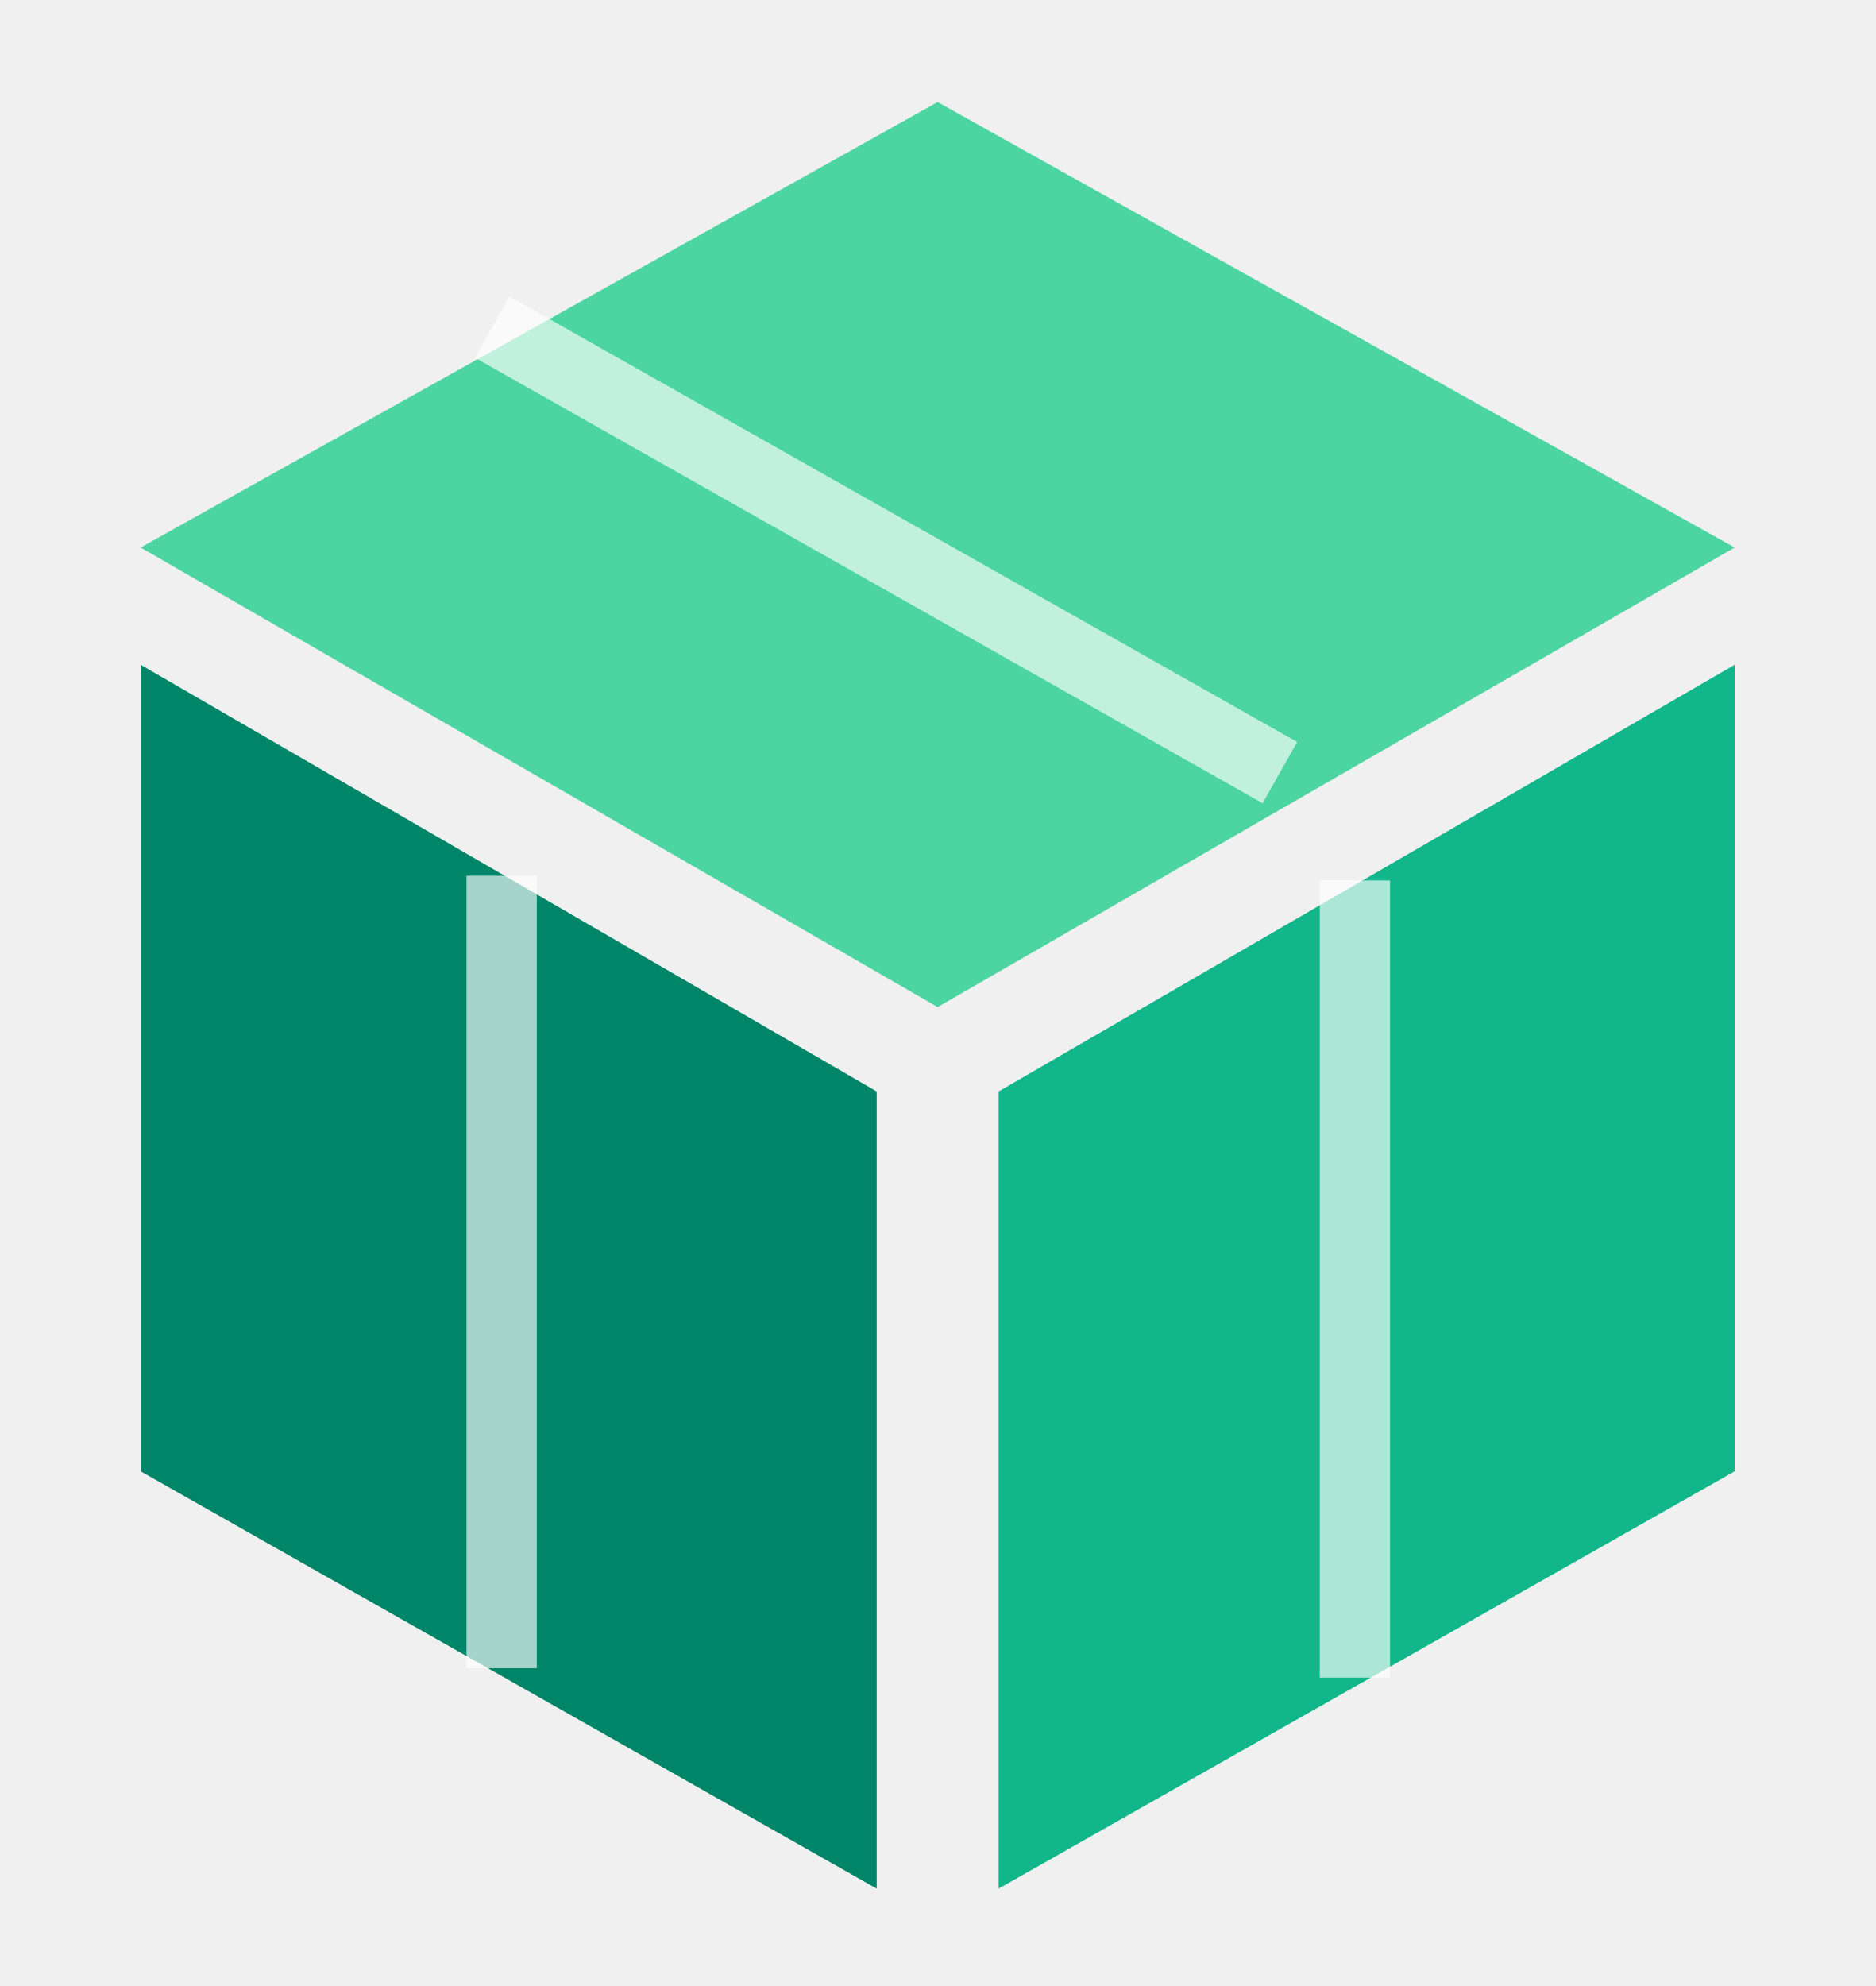
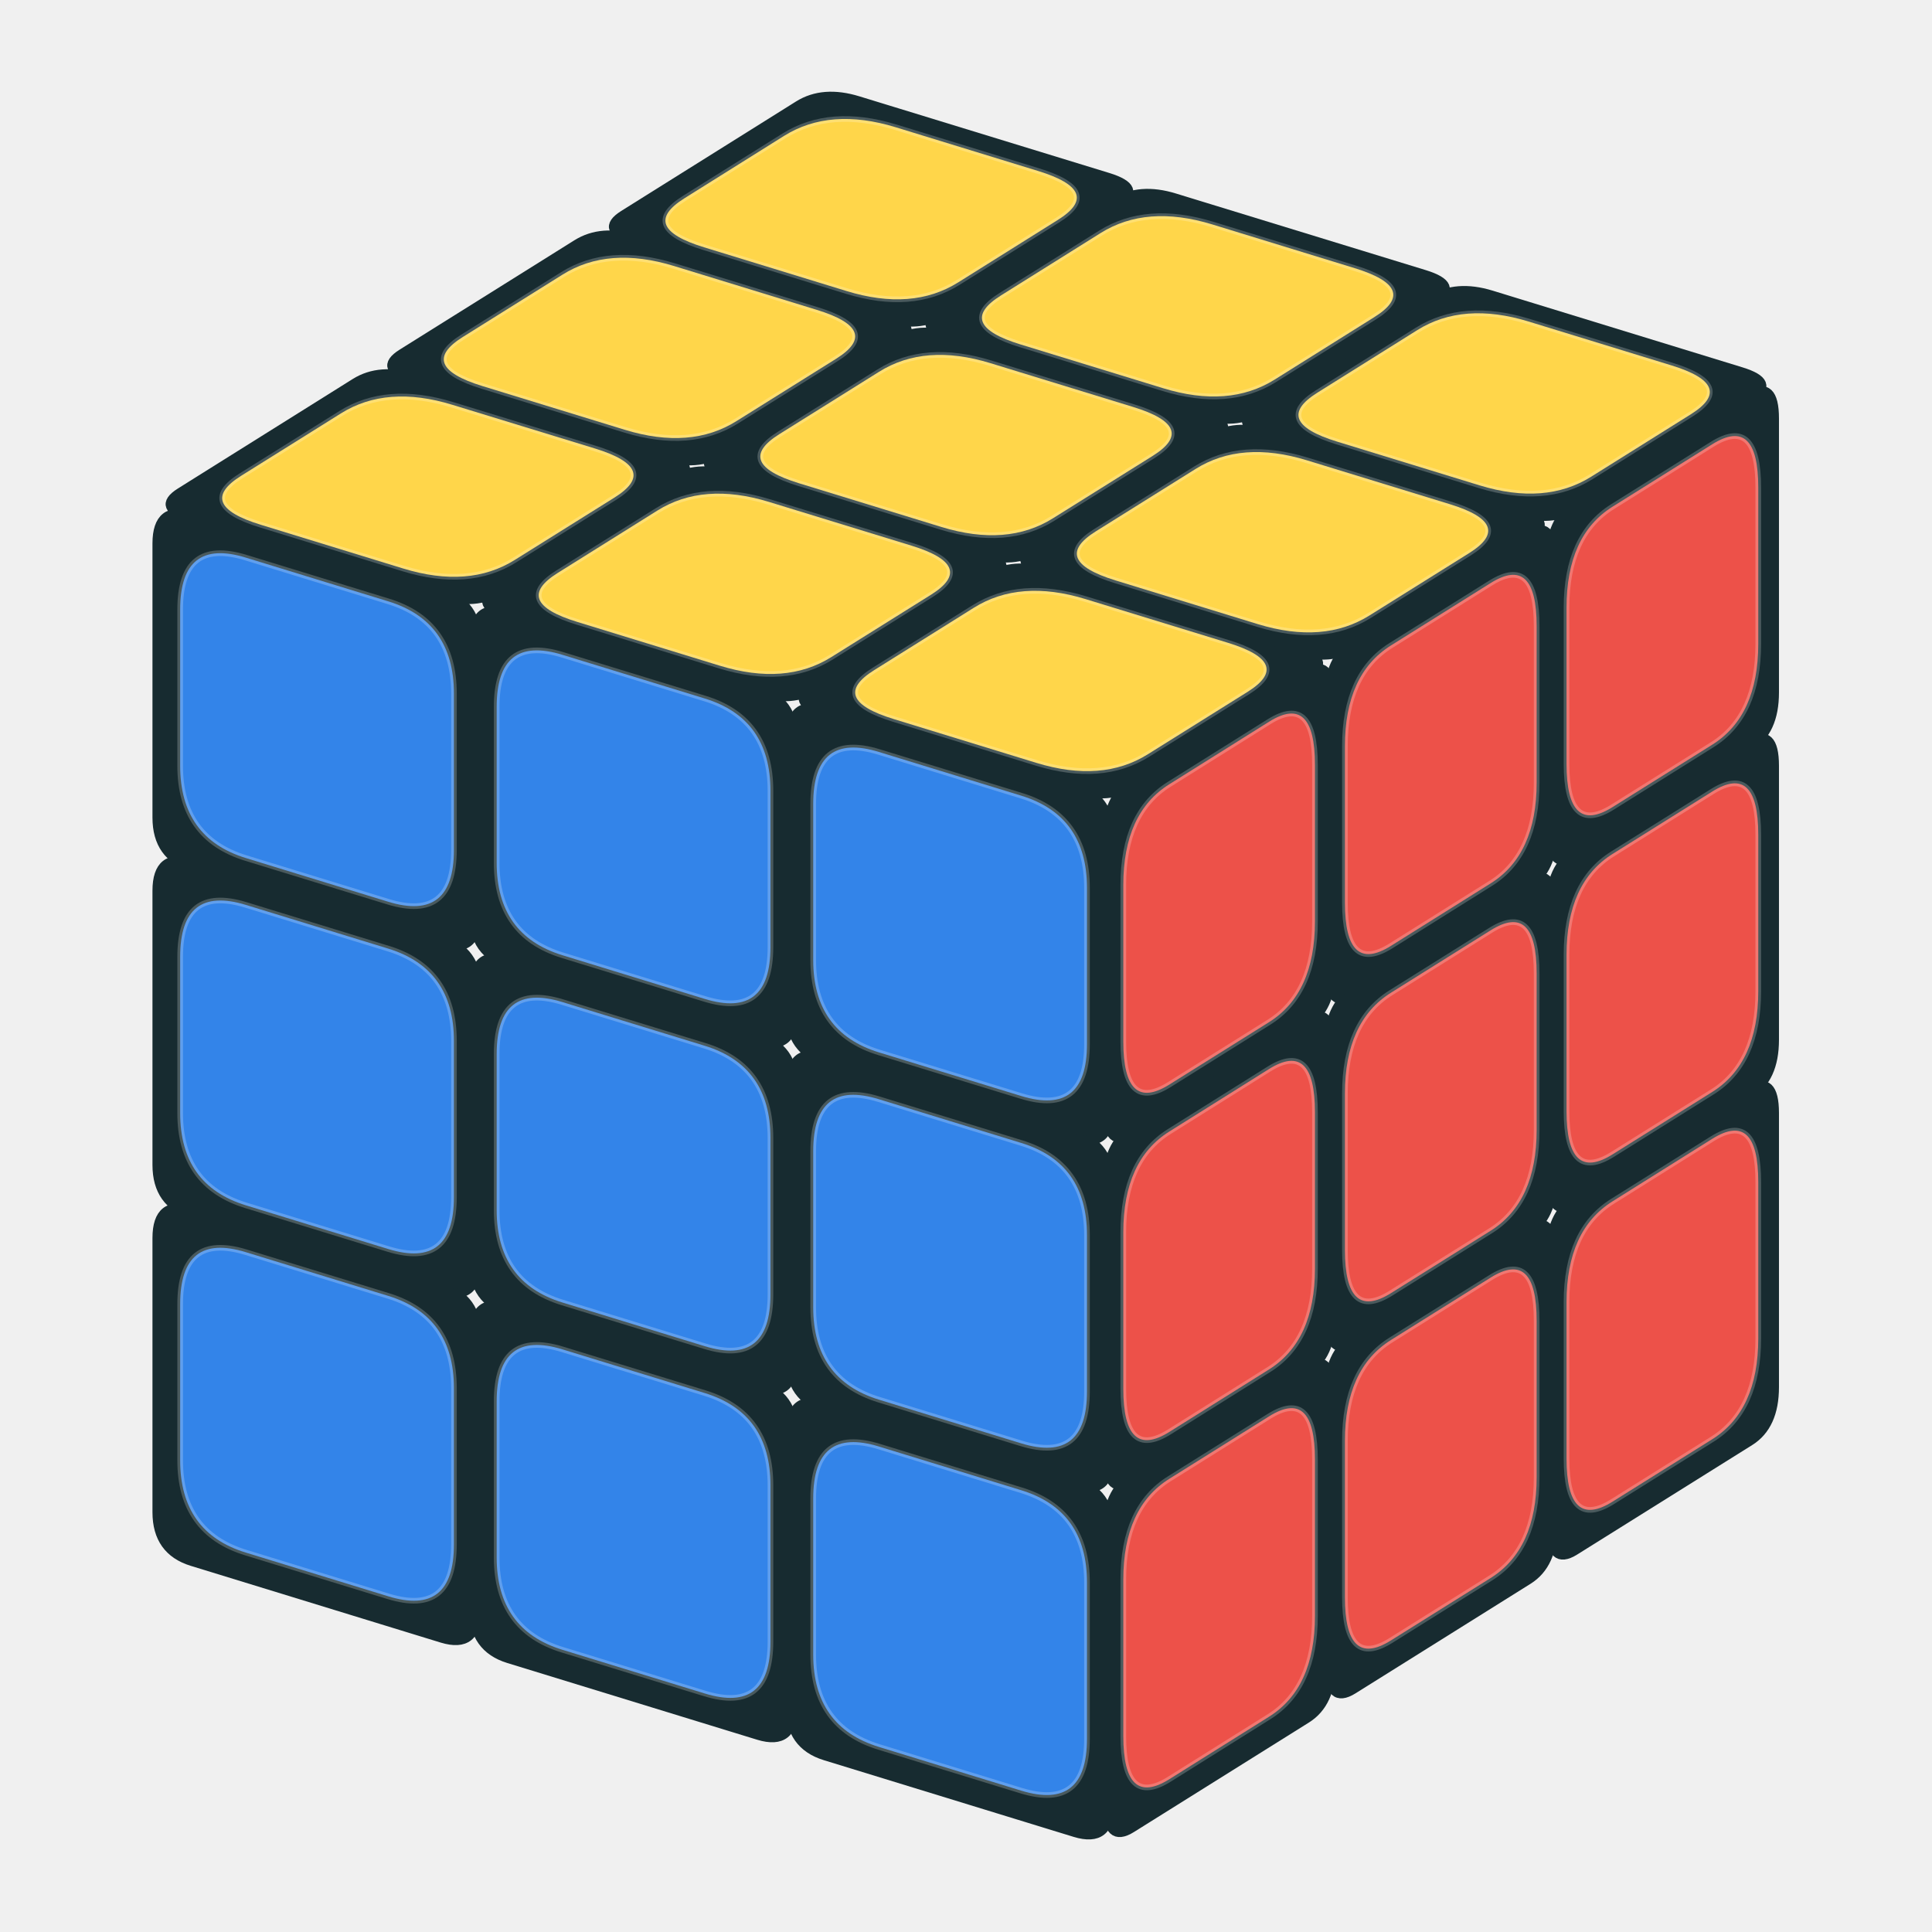
- <svg xmlns="http://www.w3.org/2000/svg" viewBox="0 0 40 42" width="34" height="36" fill="none" aria-hidden="true">
-   <path d="m20 2 17 9.5-17 9.8-17-9.8Z" fill="#4cd4a1" />
-   <path d="m3 14 15.7 9.1v17L3 31.2Z" fill="#008568" />
-   <path d="M37 14v17.2l-15.7 8.9v-17Z" fill="#11b78a" />
-   <path d="m10.5 6.8 16.8 9.5m-16.6 2.2v16.9m18.2-16.8v17" stroke="#fff" stroke-opacity=".65" stroke-width="1.5" />
+ <svg xmlns="http://www.w3.org/2000/svg" class="cube-render" role="img" aria-label="Cubo 3D" viewBox="0 -10 240 240">
+   <g data-sticker="0">
+     <path d="M106.62 2.50 Q102.25 1.15 99.18 3.07 L77.45 16.68 Q74.39 18.60 78.76 19.94 L109.80 29.47 Q114.18 30.81 117.24 28.89 L138.97 15.29 Q142.04 13.37 137.66 12.02 L106.62 2.50Z" fill="#172b30" stroke="#172b30" stroke-width="1.1" />
+     <path d="M111.28 5.81 Q103.11 3.31 97.40 6.88 L85.01 14.64 Q79.30 18.22 87.46 20.72 L105.15 26.15 Q113.31 28.66 119.03 25.08 L131.41 17.32 Q137.13 13.75 128.96 11.24 L111.28 5.81Z" fill="#ffd64a" stroke="#ffffff" stroke-opacity=".22" stroke-width=".7" />
+   </g>
+   <g data-sticker="17">
+     <path d="M220.44 162.31 Q220.44 167.12 217.38 169.04 L195.64 182.64 Q192.58 184.56 192.58 179.76 L192.58 145.70 Q192.58 140.90 195.64 138.98 L217.38 125.38 Q220.44 123.46 220.44 128.26 L220.44 162.31Z" fill="#172b30" stroke="#172b30" stroke-width="1.1" />
+     <path d="M218.42 156.26 Q218.42 165.21 212.70 168.79 L200.32 176.54 Q194.60 180.12 194.60 171.17 L194.60 151.76 Q194.60 142.81 200.32 139.23 L212.70 131.47 Q218.42 127.90 218.42 136.85 L218.42 156.26Z" fill="#ed5149" stroke="#ffffff" stroke-opacity=".22" stroke-width=".7" />
+   </g>
+   <g data-sticker="1">
+     <path d="M145.94 14.57 Q141.57 13.22 138.50 15.14 L116.77 28.75 Q113.71 30.67 118.08 32.01 L149.12 41.54 Q153.50 42.88 156.56 40.96 L178.29 27.35 Q181.36 25.44 176.98 24.09 L145.94 14.57Z" fill="#172b30" stroke="#172b30" stroke-width="1.1" />
+     <path d="M150.60 17.88 Q142.43 15.38 136.72 18.95 L124.33 26.71 Q118.62 30.29 126.78 32.79 L144.47 38.22 Q152.63 40.73 158.35 37.15 L170.73 29.39 Q176.44 25.82 168.28 23.31 L150.60 17.88Z" fill="#ffd64a" stroke="#ffffff" stroke-opacity=".22" stroke-width=".7" />
+   </g>
+   <g data-sticker="14">
+     <path d="M220.44 119.17 Q220.44 123.98 217.38 125.89 L195.64 139.50 Q192.58 141.42 192.58 136.62 L192.58 102.56 Q192.58 97.76 195.64 95.84 L217.38 82.23 Q220.44 80.32 220.44 85.12 L220.44 119.17Z" fill="#172b30" stroke="#172b30" stroke-width="1.1" />
+     <path d="M218.42 113.12 Q218.42 122.07 212.70 125.65 L200.32 133.40 Q194.60 136.98 194.60 128.02 L194.60 108.62 Q194.60 99.66 200.32 96.08 L212.70 88.33 Q218.42 84.75 218.42 93.71 L218.42 113.12Z" fill="#ed5149" stroke="#ffffff" stroke-opacity=".22" stroke-width=".7" />
+   </g>
+   <g data-sticker="24">
+     <path d="M23.86 183.99 Q19.49 182.65 19.49 177.85 L19.49 143.79 Q19.49 138.99 23.86 140.33 L54.90 149.86 Q59.28 151.20 59.28 156.01 L59.28 190.06 Q59.28 194.86 54.90 193.52 L23.86 183.99Z" fill="#172b30" stroke="#172b30" stroke-width="1.1" />
+     <path d="M30.54 182.87 Q22.38 180.37 22.38 171.41 L22.38 152.01 Q22.38 143.05 30.54 145.55 L48.23 150.98 Q56.39 153.49 56.39 162.44 L56.39 181.85 Q56.39 190.81 48.23 188.30 L30.54 182.87Z" fill="#3384e9" stroke="#ffffff" stroke-opacity=".22" stroke-width=".7" />
+   </g>
+   <g data-sticker="3">
+     <path d="M79.09 19.73 Q74.72 18.39 71.65 20.31 L49.92 33.91 Q46.85 35.83 51.23 37.18 L82.27 46.70 Q86.65 48.05 89.71 46.13 L111.44 32.52 Q114.51 30.60 110.13 29.26 L79.09 19.73Z" fill="#172b30" stroke="#172b30" stroke-width="1.1" />
+     <path d="M83.75 23.05 Q75.58 20.54 69.87 24.12 L57.48 31.87 Q51.77 35.45 59.93 37.96 L77.62 43.39 Q85.78 45.89 91.49 42.31 L103.88 34.56 Q109.59 30.98 101.43 28.48 L83.75 23.05Z" fill="#ffd64a" stroke="#ffffff" stroke-opacity=".22" stroke-width=".7" />
+   </g>
+   <g data-sticker="16">
+     <path d="M192.91 179.55 Q192.91 184.35 189.85 186.27 L168.11 199.88 Q165.05 201.80 165.05 196.99 L165.05 162.94 Q165.05 158.14 168.11 156.22 L189.85 142.61 Q192.91 140.69 192.91 145.50 L192.91 179.55Z" fill="#172b30" stroke="#172b30" stroke-width="1.1" />
+     <path d="M190.89 173.49 Q190.89 182.45 185.17 186.03 L172.79 193.78 Q167.07 197.36 167.07 188.40 L167.07 169.00 Q167.07 160.04 172.79 156.46 L185.17 148.71 Q190.89 145.13 190.89 154.09 L190.89 173.49Z" fill="#ed5149" stroke="#ffffff" stroke-opacity=".22" stroke-width=".7" />
+   </g>
+   <g data-sticker="2">
+     <path d="M185.26 26.63 Q180.89 25.29 177.82 27.21 L156.09 40.82 Q153.02 42.73 157.40 44.08 L188.44 53.60 Q192.82 54.95 195.88 53.03 L217.61 39.42 Q220.68 37.50 216.30 36.16 L185.26 26.63Z" fill="#172b30" stroke="#172b30" stroke-width="1.1" />
+     <path d="M189.92 29.95 Q181.75 27.44 176.04 31.02 L163.65 38.78 Q157.94 42.35 166.10 44.86 L183.79 50.29 Q191.95 52.79 197.66 49.22 L210.05 41.46 Q215.76 37.88 207.60 35.38 L189.92 29.95Z" fill="#ffd64a" stroke="#ffffff" stroke-opacity=".22" stroke-width=".7" />
+   </g>
+   <g data-sticker="11">
+     <path d="M220.44 76.03 Q220.44 80.83 217.38 82.75 L195.64 96.36 Q192.58 98.28 192.58 93.47 L192.58 59.42 Q192.58 54.62 195.64 52.70 L217.38 39.09 Q220.44 37.17 220.44 41.98 L220.44 76.03Z" fill="#172b30" stroke="#172b30" stroke-width="1.1" />
+     <path d="M218.42 69.97 Q218.42 78.93 212.70 82.51 L200.32 90.26 Q194.60 93.84 194.60 84.88 L194.60 65.48 Q194.60 56.52 200.32 52.94 L212.70 45.19 Q218.42 41.61 218.42 50.57 L218.42 69.97Z" fill="#ed5149" stroke="#ffffff" stroke-opacity=".22" stroke-width=".7" />
+   </g>
+   <g data-sticker="21">
+     <path d="M23.86 140.85 Q19.49 139.51 19.49 134.71 L19.49 100.65 Q19.49 95.85 23.86 97.19 L54.90 106.72 Q59.28 108.06 59.28 112.87 L59.28 146.92 Q59.28 151.72 54.90 150.38 L23.86 140.85Z" fill="#172b30" stroke="#172b30" stroke-width="1.1" />
+     <path d="M30.54 139.73 Q22.38 137.22 22.38 128.27 L22.38 108.86 Q22.38 99.91 30.54 102.41 L48.23 107.84 Q56.39 110.35 56.39 119.30 L56.39 138.71 Q56.39 147.66 48.23 145.16 L30.54 139.73Z" fill="#3384e9" stroke="#ffffff" stroke-opacity=".22" stroke-width=".7" />
+   </g>
+   <g data-sticker="25">
+     <path d="M63.18 196.06 Q58.81 194.72 58.81 189.92 L58.81 155.86 Q58.81 151.06 63.18 152.40 L94.22 161.93 Q98.60 163.27 98.60 168.08 L98.60 202.13 Q98.60 206.93 94.22 205.59 L63.18 196.06Z" fill="#172b30" stroke="#172b30" stroke-width="1.1" />
+     <path d="M69.86 194.94 Q61.70 192.44 61.70 183.48 L61.70 164.07 Q61.70 155.12 69.86 157.62 L87.55 163.05 Q95.71 165.56 95.71 174.51 L95.71 193.92 Q95.71 202.88 87.55 200.37 L69.86 194.94Z" fill="#3384e9" stroke="#ffffff" stroke-opacity=".22" stroke-width=".7" />
+   </g>
+   <g data-sticker="4">
+     <path d="M118.41 31.80 Q114.04 30.46 110.97 32.38 L89.24 45.98 Q86.17 47.90 90.55 49.25 L121.59 58.77 Q125.96 60.12 129.03 58.20 L150.76 44.59 Q153.83 42.67 149.45 41.33 L118.41 31.80Z" fill="#172b30" stroke="#172b30" stroke-width="1.1" />
+     <path d="M123.06 35.12 Q114.90 32.61 109.19 36.19 L96.80 43.94 Q91.09 47.52 99.25 50.03 L116.94 55.46 Q125.10 57.96 130.81 54.38 L143.20 46.63 Q148.91 43.05 140.75 40.55 L123.06 35.12Z" fill="#ffd64a" stroke="#ffffff" stroke-opacity=".22" stroke-width=".7" />
+   </g>
+   <g data-sticker="13">
+     <path d="M192.91 136.41 Q192.91 141.21 189.85 143.13 L168.11 156.74 Q165.05 158.66 165.05 153.85 L165.05 119.80 Q165.05 115.00 168.11 113.08 L189.85 99.47 Q192.91 97.55 192.91 102.35 L192.91 136.41Z" fill="#172b30" stroke="#172b30" stroke-width="1.1" />
+     <path d="M190.89 130.35 Q190.89 139.31 185.17 142.89 L172.79 150.64 Q167.07 154.22 167.07 145.26 L167.07 125.86 Q167.07 116.90 172.79 113.32 L185.17 105.57 Q190.89 101.99 190.89 110.95 L190.89 130.35Z" fill="#ed5149" stroke="#ffffff" stroke-opacity=".22" stroke-width=".7" />
+   </g>
+   <g data-sticker="6">
+     <path d="M51.56 36.97 Q47.18 35.63 44.12 37.54 L22.39 51.15 Q19.32 53.07 23.70 54.41 L54.74 63.94 Q59.11 65.28 62.18 63.36 L83.91 49.76 Q86.98 47.84 82.60 46.50 L51.56 36.97Z" fill="#172b30" stroke="#172b30" stroke-width="1.1" />
+     <path d="M56.21 40.29 Q48.05 37.78 42.34 41.36 L29.95 49.11 Q24.24 52.69 32.40 55.19 L50.08 60.62 Q58.25 63.13 63.96 59.55 L76.35 51.80 Q82.06 48.22 73.90 45.71 L56.21 40.29Z" fill="#ffd64a" stroke="#ffffff" stroke-opacity=".22" stroke-width=".7" />
+   </g>
+   <g data-sticker="18">
+     <path d="M23.86 97.71 Q19.49 96.37 19.49 91.56 L19.49 57.51 Q19.49 52.71 23.86 54.05 L54.90 63.58 Q59.28 64.92 59.28 69.72 L59.28 103.78 Q59.28 108.58 54.90 107.24 L23.86 97.71Z" fill="#172b30" stroke="#172b30" stroke-width="1.1" />
+     <path d="M30.54 96.59 Q22.38 94.08 22.38 85.13 L22.38 65.72 Q22.38 56.76 30.54 59.27 L48.23 64.70 Q56.39 67.20 56.39 76.16 L56.39 95.57 Q56.39 104.52 48.23 102.02 L30.54 96.59Z" fill="#3384e9" stroke="#ffffff" stroke-opacity=".22" stroke-width=".7" />
+   </g>
+   <g data-sticker="22">
+     <path d="M63.18 152.92 Q58.81 151.58 58.81 146.78 L58.81 112.72 Q58.81 107.92 63.18 109.26 L94.22 118.79 Q98.60 120.13 98.60 124.93 L98.60 158.99 Q98.60 163.79 94.22 162.45 L63.18 152.92Z" fill="#172b30" stroke="#172b30" stroke-width="1.1" />
+     <path d="M69.86 151.80 Q61.70 149.29 61.70 140.34 L61.70 120.93 Q61.70 111.98 69.86 114.48 L87.55 119.91 Q95.71 122.42 95.71 131.37 L95.71 150.78 Q95.71 159.73 87.55 157.23 L69.86 151.80Z" fill="#3384e9" stroke="#ffffff" stroke-opacity=".22" stroke-width=".7" />
+   </g>
+   <g data-sticker="15">
+     <path d="M165.38 196.79 Q165.38 201.59 162.31 203.51 L140.58 217.11 Q137.52 219.03 137.52 214.23 L137.52 180.18 Q137.52 175.37 140.58 173.46 L162.31 159.85 Q165.38 157.93 165.38 162.73 L165.38 196.79Z" fill="#172b30" stroke="#172b30" stroke-width="1.1" />
+     <path d="M163.35 190.73 Q163.35 199.69 157.64 203.26 L145.26 211.02 Q139.54 214.60 139.54 205.64 L139.54 186.23 Q139.54 177.28 145.26 173.70 L157.64 165.95 Q163.35 162.37 163.35 171.32 L163.35 190.73Z" fill="#ed5149" stroke="#ffffff" stroke-opacity=".22" stroke-width=".7" />
+   </g>
+   <g data-sticker="26">
+     <path d="M102.50 208.13 Q98.13 206.79 98.13 201.99 L98.13 167.93 Q98.13 163.13 102.50 164.47 L133.54 174.00 Q137.92 175.34 137.92 180.15 L137.92 214.20 Q137.92 219.00 133.54 217.66 L102.50 208.13Z" fill="#172b30" stroke="#172b30" stroke-width="1.1" />
+     <path d="M109.18 207.01 Q101.02 204.50 101.02 195.55 L101.02 176.14 Q101.02 167.19 109.18 169.69 L126.86 175.12 Q135.03 177.63 135.03 186.58 L135.03 205.99 Q135.03 214.94 126.86 212.44 L109.18 207.01Z" fill="#3384e9" stroke="#ffffff" stroke-opacity=".22" stroke-width=".7" />
+   </g>
+   <g data-sticker="5">
+     <path d="M157.73 43.87 Q153.35 42.53 150.29 44.45 L128.56 58.05 Q125.49 59.97 129.87 61.31 L160.91 70.84 Q165.28 72.18 168.35 70.27 L190.08 56.66 Q193.15 54.74 188.77 53.40 L157.73 43.87Z" fill="#172b30" stroke="#172b30" stroke-width="1.1" />
+     <path d="M162.38 47.19 Q154.22 44.68 148.51 48.26 L136.12 56.01 Q130.41 59.59 138.57 62.10 L156.25 67.53 Q164.42 70.03 170.13 66.45 L182.52 58.70 Q188.23 55.12 180.07 52.62 L162.38 47.19Z" fill="#ffd64a" stroke="#ffffff" stroke-opacity=".22" stroke-width=".7" />
+   </g>
+   <g data-sticker="10">
+     <path d="M192.91 93.27 Q192.91 98.07 189.85 99.99 L168.11 113.59 Q165.05 115.51 165.05 110.71 L165.05 76.66 Q165.05 71.85 168.11 69.93 L189.85 56.33 Q192.91 54.41 192.91 59.21 L192.91 93.27Z" fill="#172b30" stroke="#172b30" stroke-width="1.1" />
+     <path d="M190.89 87.21 Q190.89 96.17 185.17 99.74 L172.79 107.50 Q167.07 111.08 167.07 102.12 L167.07 82.71 Q167.07 73.76 172.79 70.18 L185.17 62.43 Q190.89 58.85 190.89 67.80 L190.89 87.21Z" fill="#ed5149" stroke="#ffffff" stroke-opacity=".22" stroke-width=".7" />
+   </g>
+   <g data-sticker="7">
+     <path d="M90.88 49.04 Q86.50 47.69 83.44 49.61 L61.71 63.22 Q58.64 65.14 63.02 66.48 L94.06 76.01 Q98.43 77.35 101.50 75.43 L123.23 61.83 Q126.29 59.91 121.92 58.57 L90.88 49.04Z" fill="#172b30" stroke="#172b30" stroke-width="1.1" />
+     <path d="M95.53 52.35 Q87.37 49.85 81.65 53.43 L69.27 61.18 Q63.56 64.76 71.72 67.26 L89.40 72.69 Q97.57 75.20 103.28 71.62 L115.67 63.87 Q121.38 60.29 113.22 57.78 L95.53 52.35Z" fill="#ffd64a" stroke="#ffffff" stroke-opacity=".22" stroke-width=".7" />
+   </g>
+   <g data-sticker="19">
+     <path d="M63.18 109.78 Q58.81 108.44 58.81 103.63 L58.81 69.58 Q58.81 64.78 63.18 66.12 L94.22 75.65 Q98.60 76.99 98.60 81.79 L98.60 115.85 Q98.60 120.65 94.22 119.31 L63.18 109.78Z" fill="#172b30" stroke="#172b30" stroke-width="1.1" />
+     <path d="M69.86 108.66 Q61.70 106.15 61.70 97.20 L61.70 77.79 Q61.70 68.83 69.86 71.34 L87.55 76.77 Q95.71 79.27 95.71 88.23 L95.71 107.64 Q95.71 116.59 87.55 114.09 L69.86 108.66Z" fill="#3384e9" stroke="#ffffff" stroke-opacity=".22" stroke-width=".7" />
+   </g>
+   <g data-sticker="12">
+     <path d="M165.38 153.65 Q165.38 158.45 162.31 160.37 L140.58 173.97 Q137.52 175.89 137.52 171.09 L137.52 137.03 Q137.52 132.23 140.58 130.31 L162.31 116.71 Q165.38 114.79 165.38 119.59 L165.38 153.65Z" fill="#172b30" stroke="#172b30" stroke-width="1.1" />
+     <path d="M163.35 147.59 Q163.35 156.54 157.64 160.12 L145.26 167.88 Q139.54 171.45 139.54 162.50 L139.54 143.09 Q139.54 134.14 145.26 130.56 L157.64 122.80 Q163.35 119.23 163.35 128.18 L163.35 147.59Z" fill="#ed5149" stroke="#ffffff" stroke-opacity=".22" stroke-width=".7" />
+   </g>
+   <g data-sticker="23">
+     <path d="M102.50 164.99 Q98.13 163.65 98.13 158.84 L98.13 124.79 Q98.13 119.99 102.50 121.33 L133.54 130.86 Q137.92 132.20 137.92 137.00 L137.92 171.06 Q137.92 175.86 133.54 174.52 L102.50 164.99Z" fill="#172b30" stroke="#172b30" stroke-width="1.1" />
+     <path d="M109.18 163.87 Q101.02 161.36 101.02 152.41 L101.02 133.00 Q101.02 124.04 109.18 126.55 L126.86 131.98 Q135.03 134.48 135.03 143.44 L135.03 162.85 Q135.03 171.80 126.86 169.30 L109.18 163.87Z" fill="#3384e9" stroke="#ffffff" stroke-opacity=".22" stroke-width=".7" />
+   </g>
+   <g data-sticker="8">
+     <path d="M130.20 61.11 Q125.82 59.76 122.76 61.68 L101.03 75.29 Q97.96 77.21 102.34 78.55 L133.38 88.08 Q137.75 89.42 140.82 87.50 L162.55 73.90 Q165.61 71.98 161.24 70.63 L130.20 61.11Z" fill="#172b30" stroke="#172b30" stroke-width="1.1" />
+     <path d="M134.85 64.42 Q126.69 61.92 120.97 65.50 L108.59 73.25 Q102.87 76.83 111.04 79.33 L128.72 84.76 Q136.89 87.27 142.60 83.69 L154.99 75.94 Q160.70 72.36 152.54 69.85 L134.85 64.42Z" fill="#ffd64a" stroke="#ffffff" stroke-opacity=".22" stroke-width=".7" />
+   </g>
+   <g data-sticker="9">
+     <path d="M165.38 110.50 Q165.38 115.31 162.31 117.22 L140.58 130.83 Q137.52 132.75 137.52 127.95 L137.52 93.89 Q137.52 89.09 140.58 87.17 L162.31 73.57 Q165.38 71.65 165.38 76.45 L165.38 110.50Z" fill="#172b30" stroke="#172b30" stroke-width="1.1" />
+     <path d="M163.35 104.45 Q163.35 113.40 157.64 116.98 L145.26 124.73 Q139.54 128.31 139.54 119.36 L139.54 99.95 Q139.54 90.99 145.26 87.42 L157.64 79.66 Q163.35 76.08 163.35 85.04 L163.35 104.45Z" fill="#ed5149" stroke="#ffffff" stroke-opacity=".22" stroke-width=".7" />
+   </g>
+   <g data-sticker="20">
+     <path d="M102.50 121.85 Q98.13 120.50 98.13 115.70 L98.13 81.65 Q98.13 76.84 102.50 78.19 L133.54 87.72 Q137.92 89.06 137.92 93.86 L137.92 127.92 Q137.92 132.72 133.54 131.37 L102.50 121.85Z" fill="#172b30" stroke="#172b30" stroke-width="1.1" />
+     <path d="M109.18 120.73 Q101.02 118.22 101.02 109.26 L101.02 89.86 Q101.02 80.90 109.18 83.41 L126.86 88.84 Q135.03 91.34 135.03 100.30 L135.03 119.70 Q135.03 128.66 126.86 126.15 L109.18 120.73Z" fill="#3384e9" stroke="#ffffff" stroke-opacity=".22" stroke-width=".7" />
+   </g>
</svg>
